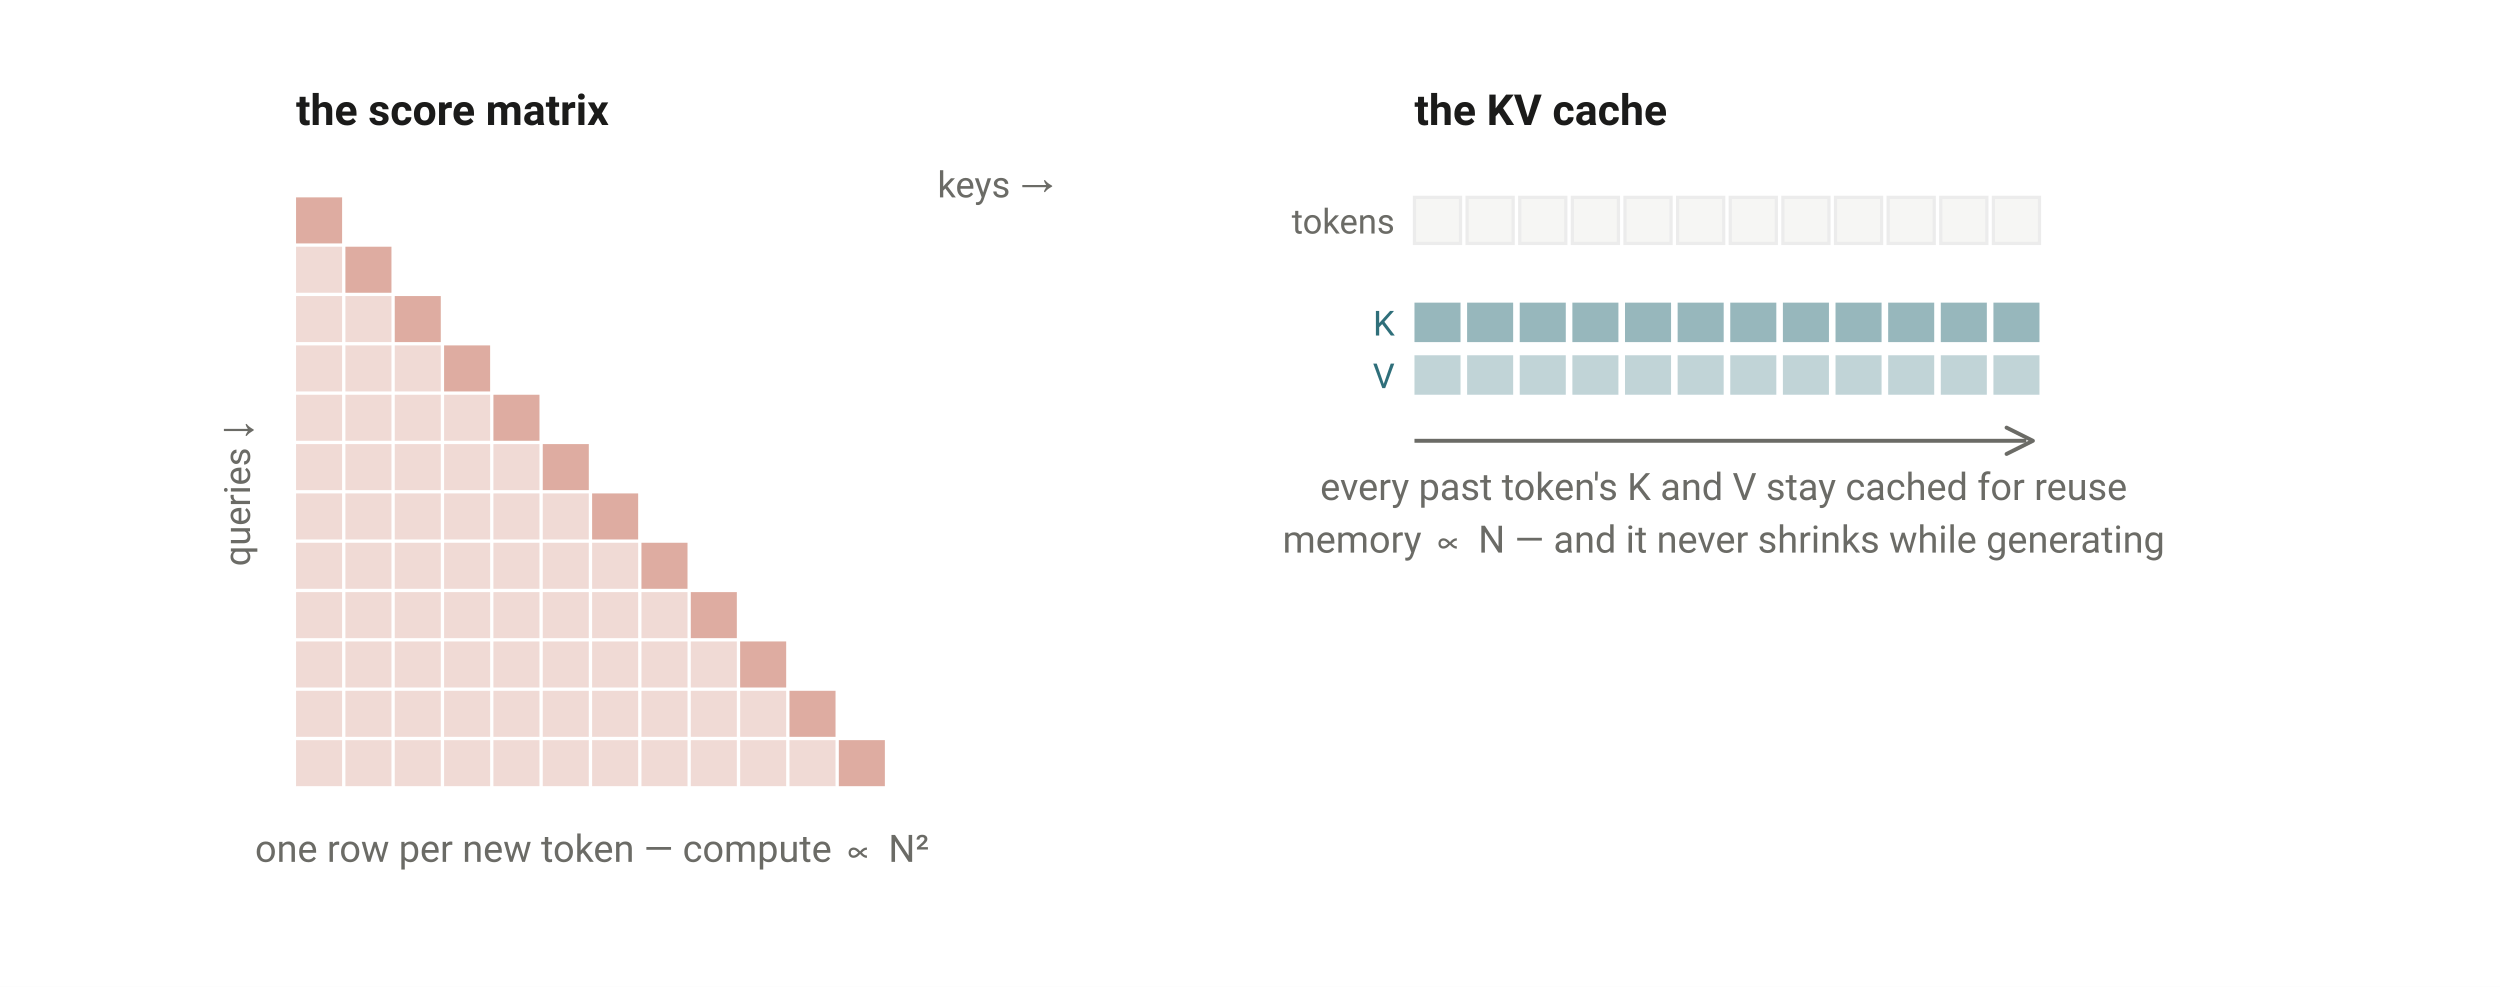
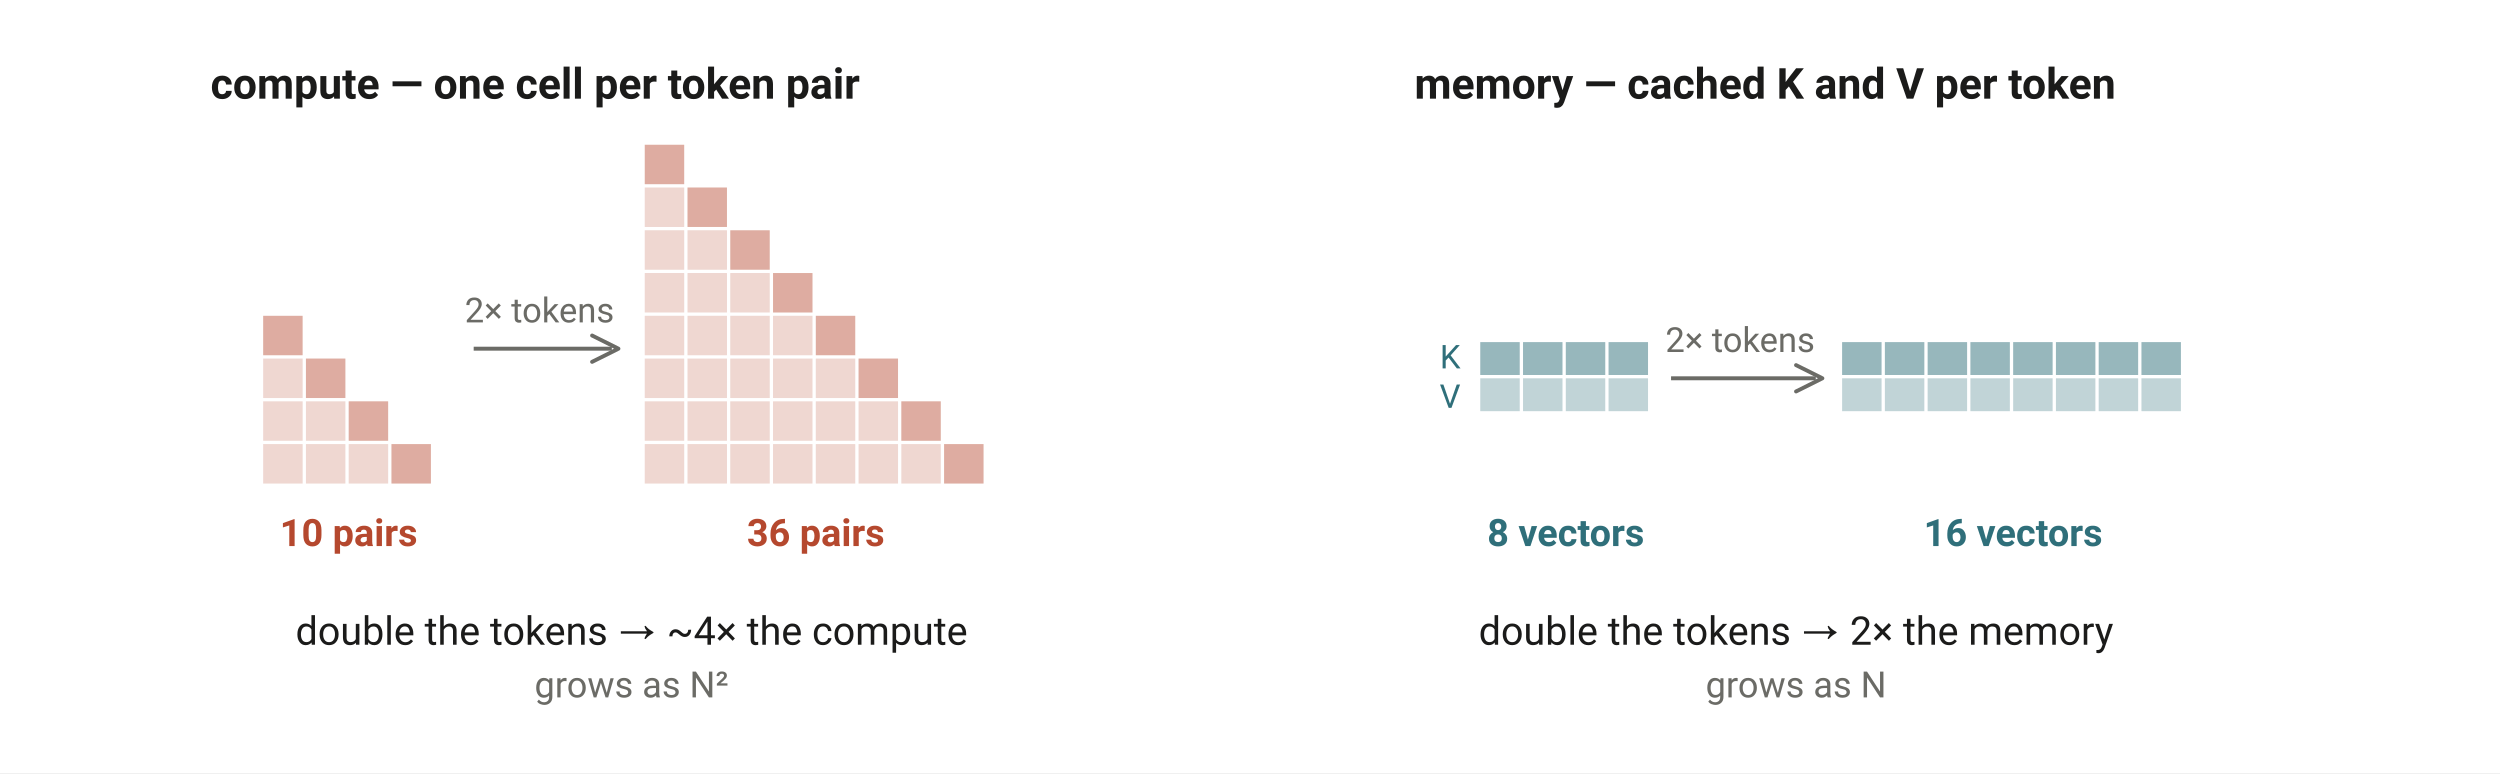
- <svg xmlns="http://www.w3.org/2000/svg" viewBox="0 0 760 300" font-family="-apple-system,BlinkMacSystemFont,Segoe UI,Roboto,Helvetica,Arial,sans-serif" role="img" aria-label="Where attention's two costs come from. Left: a causal score matrix — each new token scores against every earlier one, so compute grows with N squared. Right: every past token's key and value vectors stay cached, so memory grows linearly with N.">
-   <rect width="760" height="300" fill="#ffffff" />
-   <text x="90" y="38" font-size="13" fill="#1b1b1a" font-weight="700">the score matrix</text>
-   <text x="285" y="60" font-size="11" fill="#6b6b66">keys →</text>
-   <text x="76" y="150" font-size="11" fill="#6b6b66" text-anchor="middle" transform="rotate(-90 76 150)">queries ↓</text>
-   <rect x="90" y="60" width="14" height="14" fill="#b5482e" opacity="0.45" />
-   <rect x="90" y="75" width="14" height="14" fill="#b5482e" opacity="0.2" />
-   <rect x="105" y="75" width="14" height="14" fill="#b5482e" opacity="0.45" />
-   <rect x="90" y="90" width="14" height="14" fill="#b5482e" opacity="0.2" />
-   <rect x="105" y="90" width="14" height="14" fill="#b5482e" opacity="0.2" />
-   <rect x="120" y="90" width="14" height="14" fill="#b5482e" opacity="0.45" />
-   <rect x="90" y="105" width="14" height="14" fill="#b5482e" opacity="0.2" />
-   <rect x="105" y="105" width="14" height="14" fill="#b5482e" opacity="0.2" />
-   <rect x="120" y="105" width="14" height="14" fill="#b5482e" opacity="0.2" />
-   <rect x="135" y="105" width="14" height="14" fill="#b5482e" opacity="0.45" />
-   <rect x="90" y="120" width="14" height="14" fill="#b5482e" opacity="0.2" />
-   <rect x="105" y="120" width="14" height="14" fill="#b5482e" opacity="0.2" />
-   <rect x="120" y="120" width="14" height="14" fill="#b5482e" opacity="0.2" />
-   <rect x="135" y="120" width="14" height="14" fill="#b5482e" opacity="0.2" />
-   <rect x="150" y="120" width="14" height="14" fill="#b5482e" opacity="0.45" />
-   <rect x="90" y="135" width="14" height="14" fill="#b5482e" opacity="0.2" />
-   <rect x="105" y="135" width="14" height="14" fill="#b5482e" opacity="0.2" />
-   <rect x="120" y="135" width="14" height="14" fill="#b5482e" opacity="0.2" />
-   <rect x="135" y="135" width="14" height="14" fill="#b5482e" opacity="0.2" />
-   <rect x="150" y="135" width="14" height="14" fill="#b5482e" opacity="0.2" />
-   <rect x="165" y="135" width="14" height="14" fill="#b5482e" opacity="0.45" />
-   <rect x="90" y="150" width="14" height="14" fill="#b5482e" opacity="0.2" />
-   <rect x="105" y="150" width="14" height="14" fill="#b5482e" opacity="0.2" />
-   <rect x="120" y="150" width="14" height="14" fill="#b5482e" opacity="0.2" />
-   <rect x="135" y="150" width="14" height="14" fill="#b5482e" opacity="0.2" />
-   <rect x="150" y="150" width="14" height="14" fill="#b5482e" opacity="0.2" />
-   <rect x="165" y="150" width="14" height="14" fill="#b5482e" opacity="0.2" />
-   <rect x="180" y="150" width="14" height="14" fill="#b5482e" opacity="0.45" />
-   <rect x="90" y="165" width="14" height="14" fill="#b5482e" opacity="0.2" />
-   <rect x="105" y="165" width="14" height="14" fill="#b5482e" opacity="0.2" />
-   <rect x="120" y="165" width="14" height="14" fill="#b5482e" opacity="0.2" />
-   <rect x="135" y="165" width="14" height="14" fill="#b5482e" opacity="0.2" />
-   <rect x="150" y="165" width="14" height="14" fill="#b5482e" opacity="0.2" />
-   <rect x="165" y="165" width="14" height="14" fill="#b5482e" opacity="0.2" />
-   <rect x="180" y="165" width="14" height="14" fill="#b5482e" opacity="0.2" />
-   <rect x="195" y="165" width="14" height="14" fill="#b5482e" opacity="0.45" />
-   <rect x="90" y="180" width="14" height="14" fill="#b5482e" opacity="0.2" />
-   <rect x="105" y="180" width="14" height="14" fill="#b5482e" opacity="0.2" />
-   <rect x="120" y="180" width="14" height="14" fill="#b5482e" opacity="0.2" />
-   <rect x="135" y="180" width="14" height="14" fill="#b5482e" opacity="0.2" />
-   <rect x="150" y="180" width="14" height="14" fill="#b5482e" opacity="0.2" />
-   <rect x="165" y="180" width="14" height="14" fill="#b5482e" opacity="0.2" />
-   <rect x="180" y="180" width="14" height="14" fill="#b5482e" opacity="0.2" />
-   <rect x="195" y="180" width="14" height="14" fill="#b5482e" opacity="0.2" />
-   <rect x="210" y="180" width="14" height="14" fill="#b5482e" opacity="0.45" />
-   <rect x="90" y="195" width="14" height="14" fill="#b5482e" opacity="0.2" />
-   <rect x="105" y="195" width="14" height="14" fill="#b5482e" opacity="0.2" />
-   <rect x="120" y="195" width="14" height="14" fill="#b5482e" opacity="0.2" />
-   <rect x="135" y="195" width="14" height="14" fill="#b5482e" opacity="0.2" />
-   <rect x="150" y="195" width="14" height="14" fill="#b5482e" opacity="0.2" />
-   <rect x="165" y="195" width="14" height="14" fill="#b5482e" opacity="0.2" />
-   <rect x="180" y="195" width="14" height="14" fill="#b5482e" opacity="0.2" />
-   <rect x="195" y="195" width="14" height="14" fill="#b5482e" opacity="0.2" />
-   <rect x="210" y="195" width="14" height="14" fill="#b5482e" opacity="0.2" />
-   <rect x="225" y="195" width="14" height="14" fill="#b5482e" opacity="0.45" />
-   <rect x="90" y="210" width="14" height="14" fill="#b5482e" opacity="0.2" />
-   <rect x="105" y="210" width="14" height="14" fill="#b5482e" opacity="0.2" />
-   <rect x="120" y="210" width="14" height="14" fill="#b5482e" opacity="0.2" />
-   <rect x="135" y="210" width="14" height="14" fill="#b5482e" opacity="0.2" />
-   <rect x="150" y="210" width="14" height="14" fill="#b5482e" opacity="0.2" />
-   <rect x="165" y="210" width="14" height="14" fill="#b5482e" opacity="0.2" />
-   <rect x="180" y="210" width="14" height="14" fill="#b5482e" opacity="0.2" />
-   <rect x="195" y="210" width="14" height="14" fill="#b5482e" opacity="0.2" />
-   <rect x="210" y="210" width="14" height="14" fill="#b5482e" opacity="0.2" />
-   <rect x="225" y="210" width="14" height="14" fill="#b5482e" opacity="0.2" />
-   <rect x="240" y="210" width="14" height="14" fill="#b5482e" opacity="0.45" />
-   <rect x="90" y="225" width="14" height="14" fill="#b5482e" opacity="0.2" />
-   <rect x="105" y="225" width="14" height="14" fill="#b5482e" opacity="0.2" />
-   <rect x="120" y="225" width="14" height="14" fill="#b5482e" opacity="0.2" />
-   <rect x="135" y="225" width="14" height="14" fill="#b5482e" opacity="0.2" />
-   <rect x="150" y="225" width="14" height="14" fill="#b5482e" opacity="0.2" />
-   <rect x="165" y="225" width="14" height="14" fill="#b5482e" opacity="0.2" />
-   <rect x="180" y="225" width="14" height="14" fill="#b5482e" opacity="0.2" />
-   <rect x="195" y="225" width="14" height="14" fill="#b5482e" opacity="0.2" />
-   <rect x="210" y="225" width="14" height="14" fill="#b5482e" opacity="0.2" />
-   <rect x="225" y="225" width="14" height="14" fill="#b5482e" opacity="0.2" />
-   <rect x="240" y="225" width="14" height="14" fill="#b5482e" opacity="0.2" />
-   <rect x="255" y="225" width="14" height="14" fill="#b5482e" opacity="0.45" />
-   <text x="180" y="262" font-size="11.5" fill="#6b6b66" text-anchor="middle">one row per new token — compute ∝ N²</text>
-   <text x="430" y="38" font-size="13" fill="#1b1b1a" font-weight="700">the KV cache</text>
-   <text x="424" y="71" font-size="10.5" fill="#6b6b66" text-anchor="end">tokens</text>
-   <rect x="430" y="60" width="14" height="14" fill="#f6f6f4" stroke="#ececec" />
-   <rect x="446" y="60" width="14" height="14" fill="#f6f6f4" stroke="#ececec" />
-   <rect x="462" y="60" width="14" height="14" fill="#f6f6f4" stroke="#ececec" />
-   <rect x="478" y="60" width="14" height="14" fill="#f6f6f4" stroke="#ececec" />
-   <rect x="494" y="60" width="14" height="14" fill="#f6f6f4" stroke="#ececec" />
-   <rect x="510" y="60" width="14" height="14" fill="#f6f6f4" stroke="#ececec" />
-   <rect x="526" y="60" width="14" height="14" fill="#f6f6f4" stroke="#ececec" />
-   <rect x="542" y="60" width="14" height="14" fill="#f6f6f4" stroke="#ececec" />
-   <rect x="558" y="60" width="14" height="14" fill="#f6f6f4" stroke="#ececec" />
-   <rect x="574" y="60" width="14" height="14" fill="#f6f6f4" stroke="#ececec" />
-   <rect x="590" y="60" width="14" height="14" fill="#f6f6f4" stroke="#ececec" />
-   <rect x="606" y="60" width="14" height="14" fill="#f6f6f4" stroke="#ececec" />
-   <text x="424" y="102" font-size="10.5" fill="#2f6f7a" text-anchor="end">K</text>
-   <text x="424" y="118" font-size="10.5" fill="#2f6f7a" text-anchor="end">V</text>
-   <rect x="430" y="92" width="14" height="12" fill="#2f6f7a" opacity="0.5" />
-   <rect x="446" y="92" width="14" height="12" fill="#2f6f7a" opacity="0.5" />
-   <rect x="462" y="92" width="14" height="12" fill="#2f6f7a" opacity="0.5" />
-   <rect x="478" y="92" width="14" height="12" fill="#2f6f7a" opacity="0.5" />
-   <rect x="494" y="92" width="14" height="12" fill="#2f6f7a" opacity="0.5" />
-   <rect x="510" y="92" width="14" height="12" fill="#2f6f7a" opacity="0.5" />
-   <rect x="526" y="92" width="14" height="12" fill="#2f6f7a" opacity="0.5" />
-   <rect x="542" y="92" width="14" height="12" fill="#2f6f7a" opacity="0.5" />
-   <rect x="558" y="92" width="14" height="12" fill="#2f6f7a" opacity="0.5" />
-   <rect x="574" y="92" width="14" height="12" fill="#2f6f7a" opacity="0.5" />
-   <rect x="590" y="92" width="14" height="12" fill="#2f6f7a" opacity="0.5" />
-   <rect x="606" y="92" width="14" height="12" fill="#2f6f7a" opacity="0.5" />
-   <rect x="430" y="108" width="14" height="12" fill="#2f6f7a" opacity="0.3" />
-   <rect x="446" y="108" width="14" height="12" fill="#2f6f7a" opacity="0.3" />
-   <rect x="462" y="108" width="14" height="12" fill="#2f6f7a" opacity="0.3" />
-   <rect x="478" y="108" width="14" height="12" fill="#2f6f7a" opacity="0.3" />
-   <rect x="494" y="108" width="14" height="12" fill="#2f6f7a" opacity="0.3" />
-   <rect x="510" y="108" width="14" height="12" fill="#2f6f7a" opacity="0.3" />
-   <rect x="526" y="108" width="14" height="12" fill="#2f6f7a" opacity="0.3" />
-   <rect x="542" y="108" width="14" height="12" fill="#2f6f7a" opacity="0.3" />
-   <rect x="558" y="108" width="14" height="12" fill="#2f6f7a" opacity="0.3" />
-   <rect x="574" y="108" width="14" height="12" fill="#2f6f7a" opacity="0.3" />
-   <rect x="590" y="108" width="14" height="12" fill="#2f6f7a" opacity="0.3" />
-   <rect x="606" y="108" width="14" height="12" fill="#2f6f7a" opacity="0.3" />
-   <path d="M430 134 H616" stroke="#6b6b66" stroke-width="1.2" />
-   <path d="M610 130 L618 134 L610 138" fill="none" stroke="#6b6b66" stroke-width="1.2" stroke-linecap="round" stroke-linejoin="round" />
-   <text x="524" y="152" font-size="11.5" fill="#6b6b66" text-anchor="middle">every past token's K and V stay cached for reuse</text>
-   <text x="524" y="168" font-size="11.5" fill="#6b6b66" text-anchor="middle">memory ∝ N — and it never shrinks while generating</text>
+ <svg xmlns="http://www.w3.org/2000/svg" viewBox="0 0 760 235" font-family="-apple-system,BlinkMacSystemFont,Segoe UI,Roboto,Helvetica,Arial,sans-serif" role="img" aria-label="Doubling the number of tokens roughly quadruples the attention score matrix (compute grows with N squared) but only doubles the KV cache (memory grows with N). Shown with countable cells: 4 tokens give 10 pairs and 8 cached vectors; 8 tokens give 36 pairs and 16 cached vectors.">
+   <rect width="760" height="235" fill="#ffffff" />
+   <text x="64" y="30" font-size="13" fill="#1b1b1a" font-weight="700">compute — one cell per token pair</text>
+   <rect x="80" y="96" width="12" height="12" fill="#b5482e" opacity="0.45" />
+   <rect x="80" y="109" width="12" height="12" fill="#b5482e" opacity="0.22" />
+   <rect x="93" y="109" width="12" height="12" fill="#b5482e" opacity="0.45" />
+   <rect x="80" y="122" width="12" height="12" fill="#b5482e" opacity="0.22" />
+   <rect x="93" y="122" width="12" height="12" fill="#b5482e" opacity="0.22" />
+   <rect x="106" y="122" width="12" height="12" fill="#b5482e" opacity="0.45" />
+   <rect x="80" y="135" width="12" height="12" fill="#b5482e" opacity="0.22" />
+   <rect x="93" y="135" width="12" height="12" fill="#b5482e" opacity="0.22" />
+   <rect x="106" y="135" width="12" height="12" fill="#b5482e" opacity="0.22" />
+   <rect x="119" y="135" width="12" height="12" fill="#b5482e" opacity="0.45" />
+   <rect x="196" y="44" width="12" height="12" fill="#b5482e" opacity="0.45" />
+   <rect x="196" y="57" width="12" height="12" fill="#b5482e" opacity="0.22" />
+   <rect x="209" y="57" width="12" height="12" fill="#b5482e" opacity="0.45" />
+   <rect x="196" y="70" width="12" height="12" fill="#b5482e" opacity="0.22" />
+   <rect x="209" y="70" width="12" height="12" fill="#b5482e" opacity="0.22" />
+   <rect x="222" y="70" width="12" height="12" fill="#b5482e" opacity="0.45" />
+   <rect x="196" y="83" width="12" height="12" fill="#b5482e" opacity="0.22" />
+   <rect x="209" y="83" width="12" height="12" fill="#b5482e" opacity="0.22" />
+   <rect x="222" y="83" width="12" height="12" fill="#b5482e" opacity="0.22" />
+   <rect x="235" y="83" width="12" height="12" fill="#b5482e" opacity="0.45" />
+   <rect x="196" y="96" width="12" height="12" fill="#b5482e" opacity="0.22" />
+   <rect x="209" y="96" width="12" height="12" fill="#b5482e" opacity="0.22" />
+   <rect x="222" y="96" width="12" height="12" fill="#b5482e" opacity="0.22" />
+   <rect x="235" y="96" width="12" height="12" fill="#b5482e" opacity="0.22" />
+   <rect x="248" y="96" width="12" height="12" fill="#b5482e" opacity="0.45" />
+   <rect x="196" y="109" width="12" height="12" fill="#b5482e" opacity="0.22" />
+   <rect x="209" y="109" width="12" height="12" fill="#b5482e" opacity="0.22" />
+   <rect x="222" y="109" width="12" height="12" fill="#b5482e" opacity="0.22" />
+   <rect x="235" y="109" width="12" height="12" fill="#b5482e" opacity="0.22" />
+   <rect x="248" y="109" width="12" height="12" fill="#b5482e" opacity="0.22" />
+   <rect x="261" y="109" width="12" height="12" fill="#b5482e" opacity="0.45" />
+   <rect x="196" y="122" width="12" height="12" fill="#b5482e" opacity="0.22" />
+   <rect x="209" y="122" width="12" height="12" fill="#b5482e" opacity="0.22" />
+   <rect x="222" y="122" width="12" height="12" fill="#b5482e" opacity="0.22" />
+   <rect x="235" y="122" width="12" height="12" fill="#b5482e" opacity="0.22" />
+   <rect x="248" y="122" width="12" height="12" fill="#b5482e" opacity="0.22" />
+   <rect x="261" y="122" width="12" height="12" fill="#b5482e" opacity="0.22" />
+   <rect x="274" y="122" width="12" height="12" fill="#b5482e" opacity="0.45" />
+   <rect x="196" y="135" width="12" height="12" fill="#b5482e" opacity="0.22" />
+   <rect x="209" y="135" width="12" height="12" fill="#b5482e" opacity="0.22" />
+   <rect x="222" y="135" width="12" height="12" fill="#b5482e" opacity="0.22" />
+   <rect x="235" y="135" width="12" height="12" fill="#b5482e" opacity="0.22" />
+   <rect x="248" y="135" width="12" height="12" fill="#b5482e" opacity="0.22" />
+   <rect x="261" y="135" width="12" height="12" fill="#b5482e" opacity="0.22" />
+   <rect x="274" y="135" width="12" height="12" fill="#b5482e" opacity="0.22" />
+   <rect x="287" y="135" width="12" height="12" fill="#b5482e" opacity="0.45" />
+   <path d="M144 106 H186" stroke="#6b6b66" stroke-width="1.2" />
+   <path d="M180 102 L188 106 L180 110" fill="none" stroke="#6b6b66" stroke-width="1.2" stroke-linecap="round" stroke-linejoin="round" />
+   <text x="164" y="98" font-size="10.5" fill="#6b6b66" text-anchor="middle">2× tokens</text>
+   <text x="106" y="166" font-size="11.5" fill="#b5482e" text-anchor="middle" font-weight="600">10 pairs</text>
+   <text x="248" y="166" font-size="11.5" fill="#b5482e" text-anchor="middle" font-weight="600">36 pairs</text>
+   <text x="192" y="196" font-size="12" fill="#1b1b1a" text-anchor="middle">double the tokens → ~4× the compute</text>
+   <text x="192" y="212" font-size="11" fill="#6b6b66" text-anchor="middle">grows as N²</text>
+   <text x="430" y="30" font-size="13" fill="#1b1b1a" font-weight="700">memory — cached K and V per token</text>
+   <text x="444" y="112" font-size="10" fill="#2f6f7a" text-anchor="end">K</text>
+   <text x="444" y="124" font-size="10" fill="#2f6f7a" text-anchor="end">V</text>
+   <rect x="450" y="104" width="12" height="10" fill="#2f6f7a" opacity="0.5" />
+   <rect x="450" y="115" width="12" height="10" fill="#2f6f7a" opacity="0.3" />
+   <rect x="463" y="104" width="12" height="10" fill="#2f6f7a" opacity="0.5" />
+   <rect x="463" y="115" width="12" height="10" fill="#2f6f7a" opacity="0.3" />
+   <rect x="476" y="104" width="12" height="10" fill="#2f6f7a" opacity="0.5" />
+   <rect x="476" y="115" width="12" height="10" fill="#2f6f7a" opacity="0.3" />
+   <rect x="489" y="104" width="12" height="10" fill="#2f6f7a" opacity="0.5" />
+   <rect x="489" y="115" width="12" height="10" fill="#2f6f7a" opacity="0.3" />
+   <rect x="560" y="104" width="12" height="10" fill="#2f6f7a" opacity="0.5" />
+   <rect x="560" y="115" width="12" height="10" fill="#2f6f7a" opacity="0.3" />
+   <rect x="573" y="104" width="12" height="10" fill="#2f6f7a" opacity="0.5" />
+   <rect x="573" y="115" width="12" height="10" fill="#2f6f7a" opacity="0.3" />
+   <rect x="586" y="104" width="12" height="10" fill="#2f6f7a" opacity="0.5" />
+   <rect x="586" y="115" width="12" height="10" fill="#2f6f7a" opacity="0.3" />
+   <rect x="599" y="104" width="12" height="10" fill="#2f6f7a" opacity="0.5" />
+   <rect x="599" y="115" width="12" height="10" fill="#2f6f7a" opacity="0.3" />
+   <rect x="612" y="104" width="12" height="10" fill="#2f6f7a" opacity="0.5" />
+   <rect x="612" y="115" width="12" height="10" fill="#2f6f7a" opacity="0.3" />
+   <rect x="625" y="104" width="12" height="10" fill="#2f6f7a" opacity="0.5" />
+   <rect x="625" y="115" width="12" height="10" fill="#2f6f7a" opacity="0.3" />
+   <rect x="638" y="104" width="12" height="10" fill="#2f6f7a" opacity="0.5" />
+   <rect x="638" y="115" width="12" height="10" fill="#2f6f7a" opacity="0.3" />
+   <rect x="651" y="104" width="12" height="10" fill="#2f6f7a" opacity="0.5" />
+   <rect x="651" y="115" width="12" height="10" fill="#2f6f7a" opacity="0.3" />
+   <path d="M508 115 H552" stroke="#6b6b66" stroke-width="1.2" />
+   <path d="M546 111 L554 115 L546 119" fill="none" stroke="#6b6b66" stroke-width="1.2" stroke-linecap="round" stroke-linejoin="round" />
+   <text x="529" y="107" font-size="10.5" fill="#6b6b66" text-anchor="middle">2× tokens</text>
+   <text x="476" y="166" font-size="11.5" fill="#2f6f7a" text-anchor="middle" font-weight="600">8 vectors</text>
+   <text x="612" y="166" font-size="11.5" fill="#2f6f7a" text-anchor="middle" font-weight="600">16 vectors</text>
+   <text x="546" y="196" font-size="12" fill="#1b1b1a" text-anchor="middle">double the tokens → 2× the memory</text>
+   <text x="546" y="212" font-size="11" fill="#6b6b66" text-anchor="middle">grows as N</text>
</svg>
